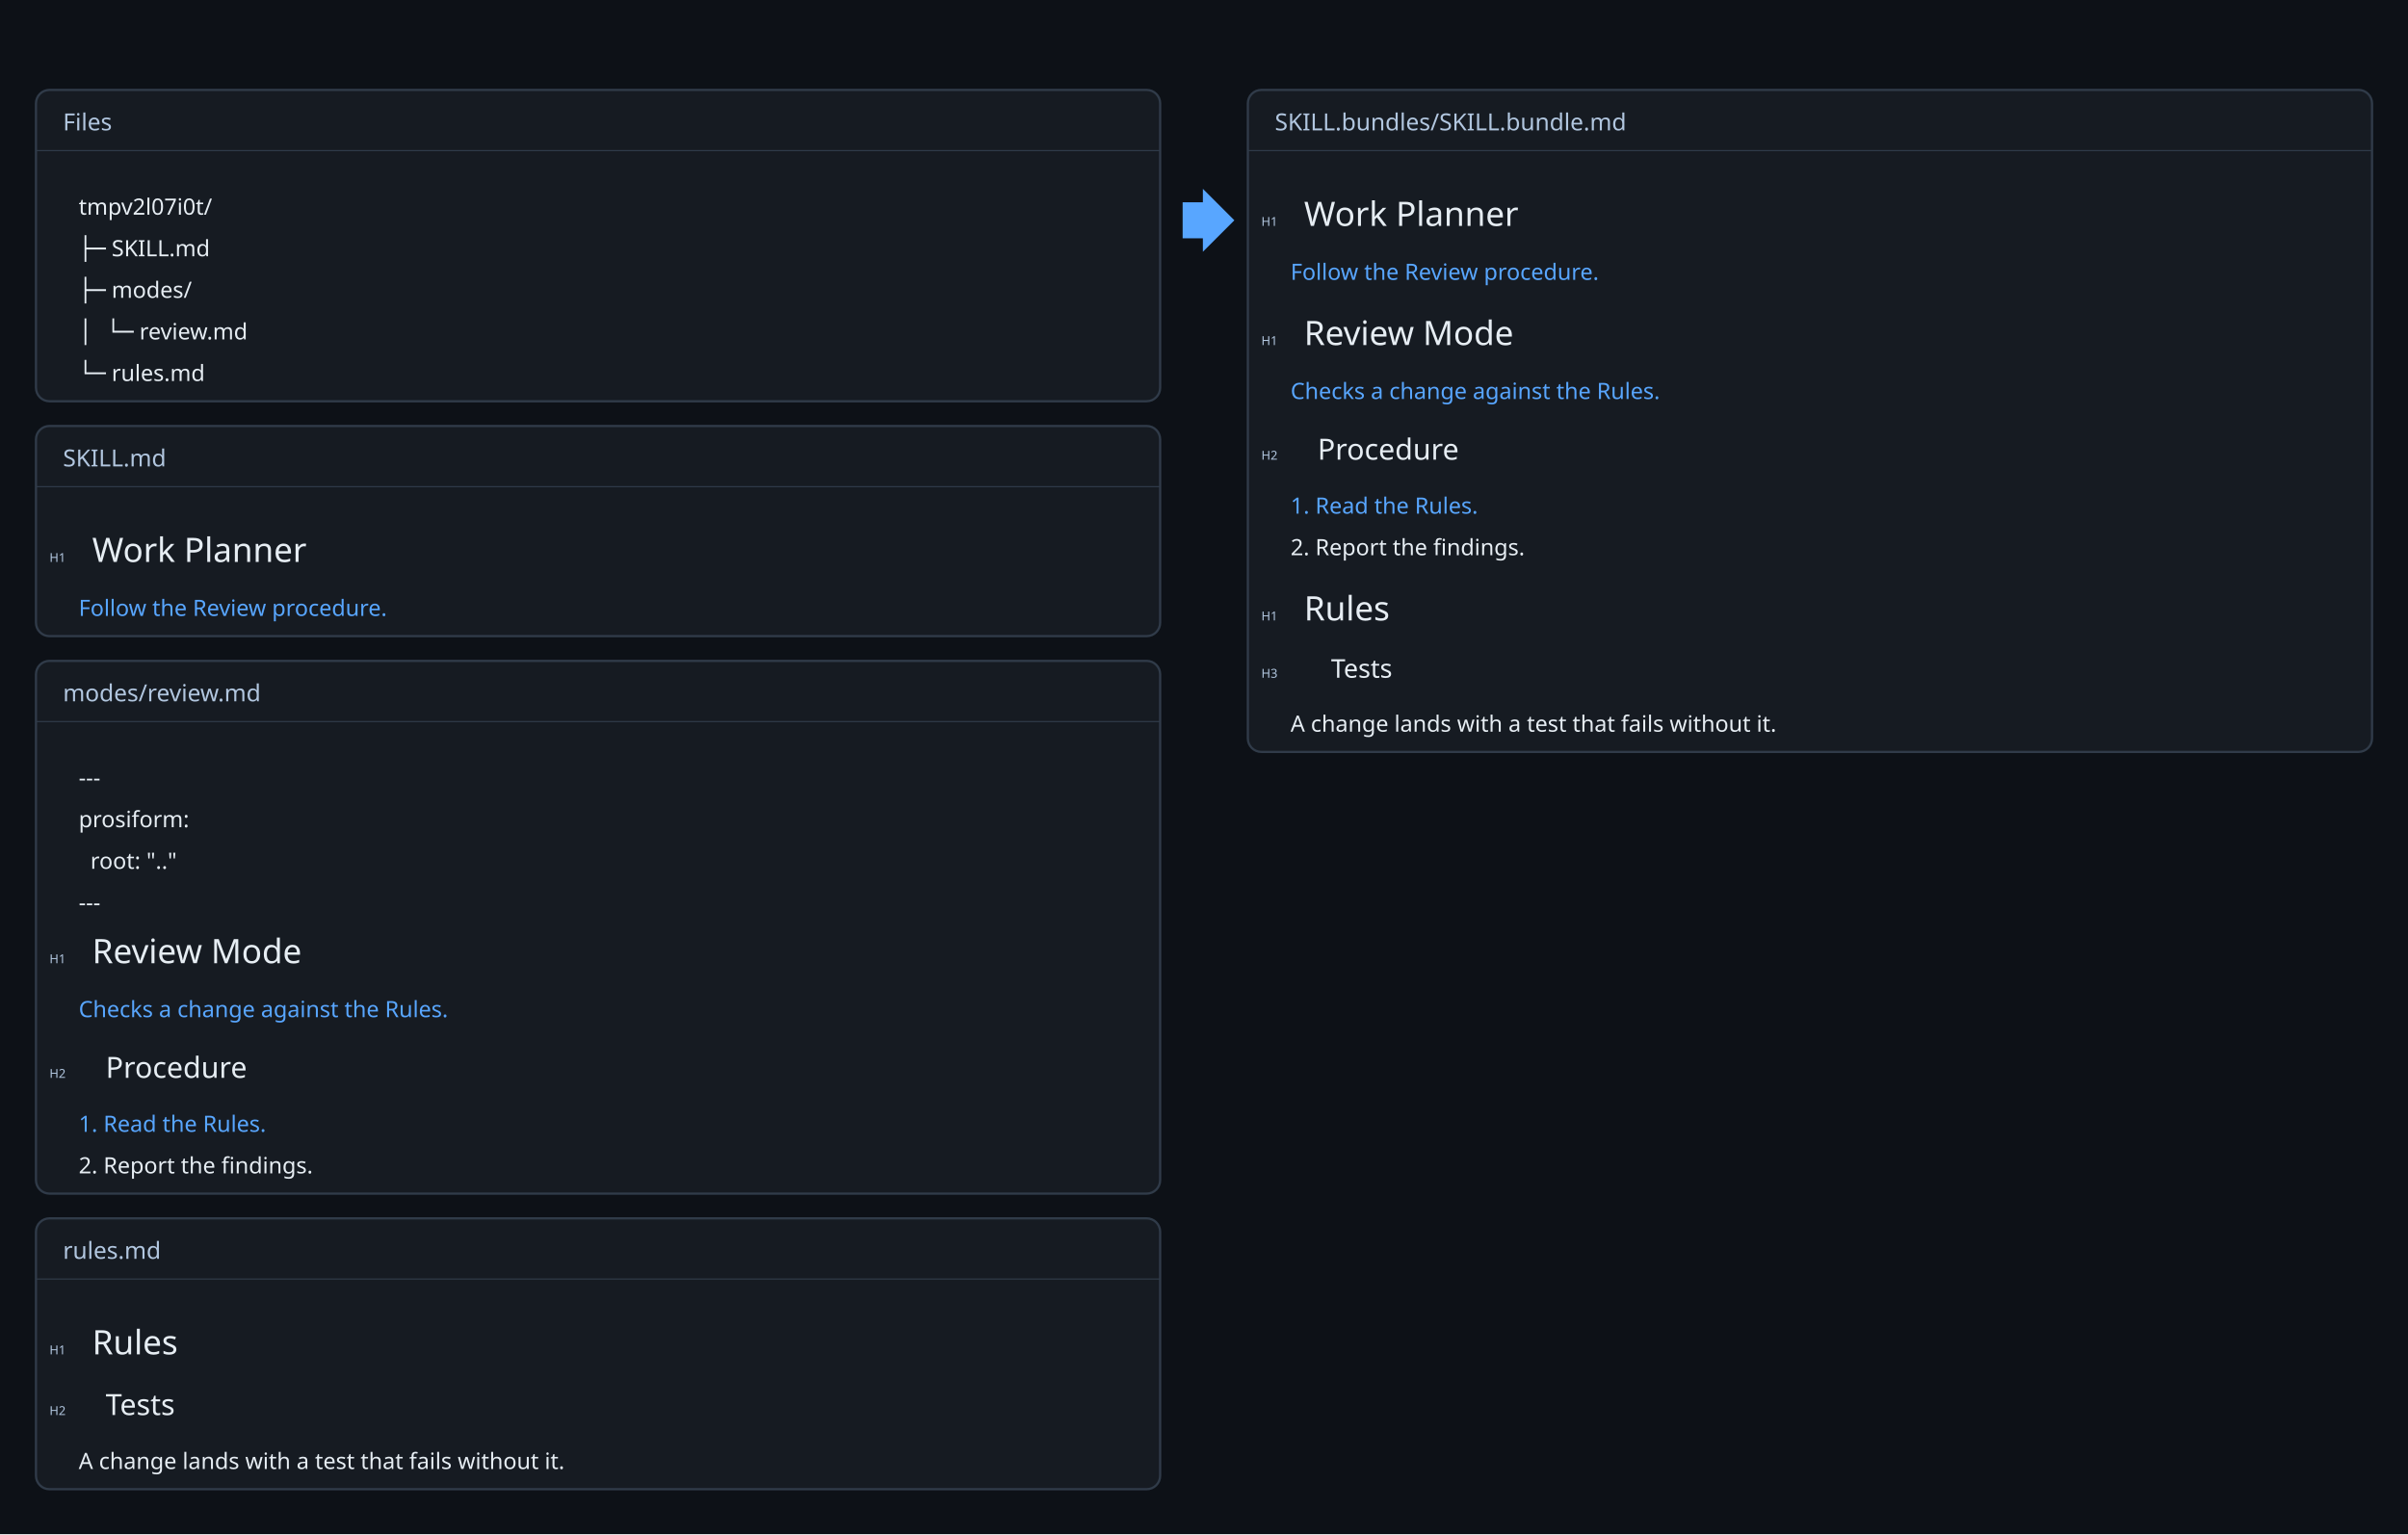
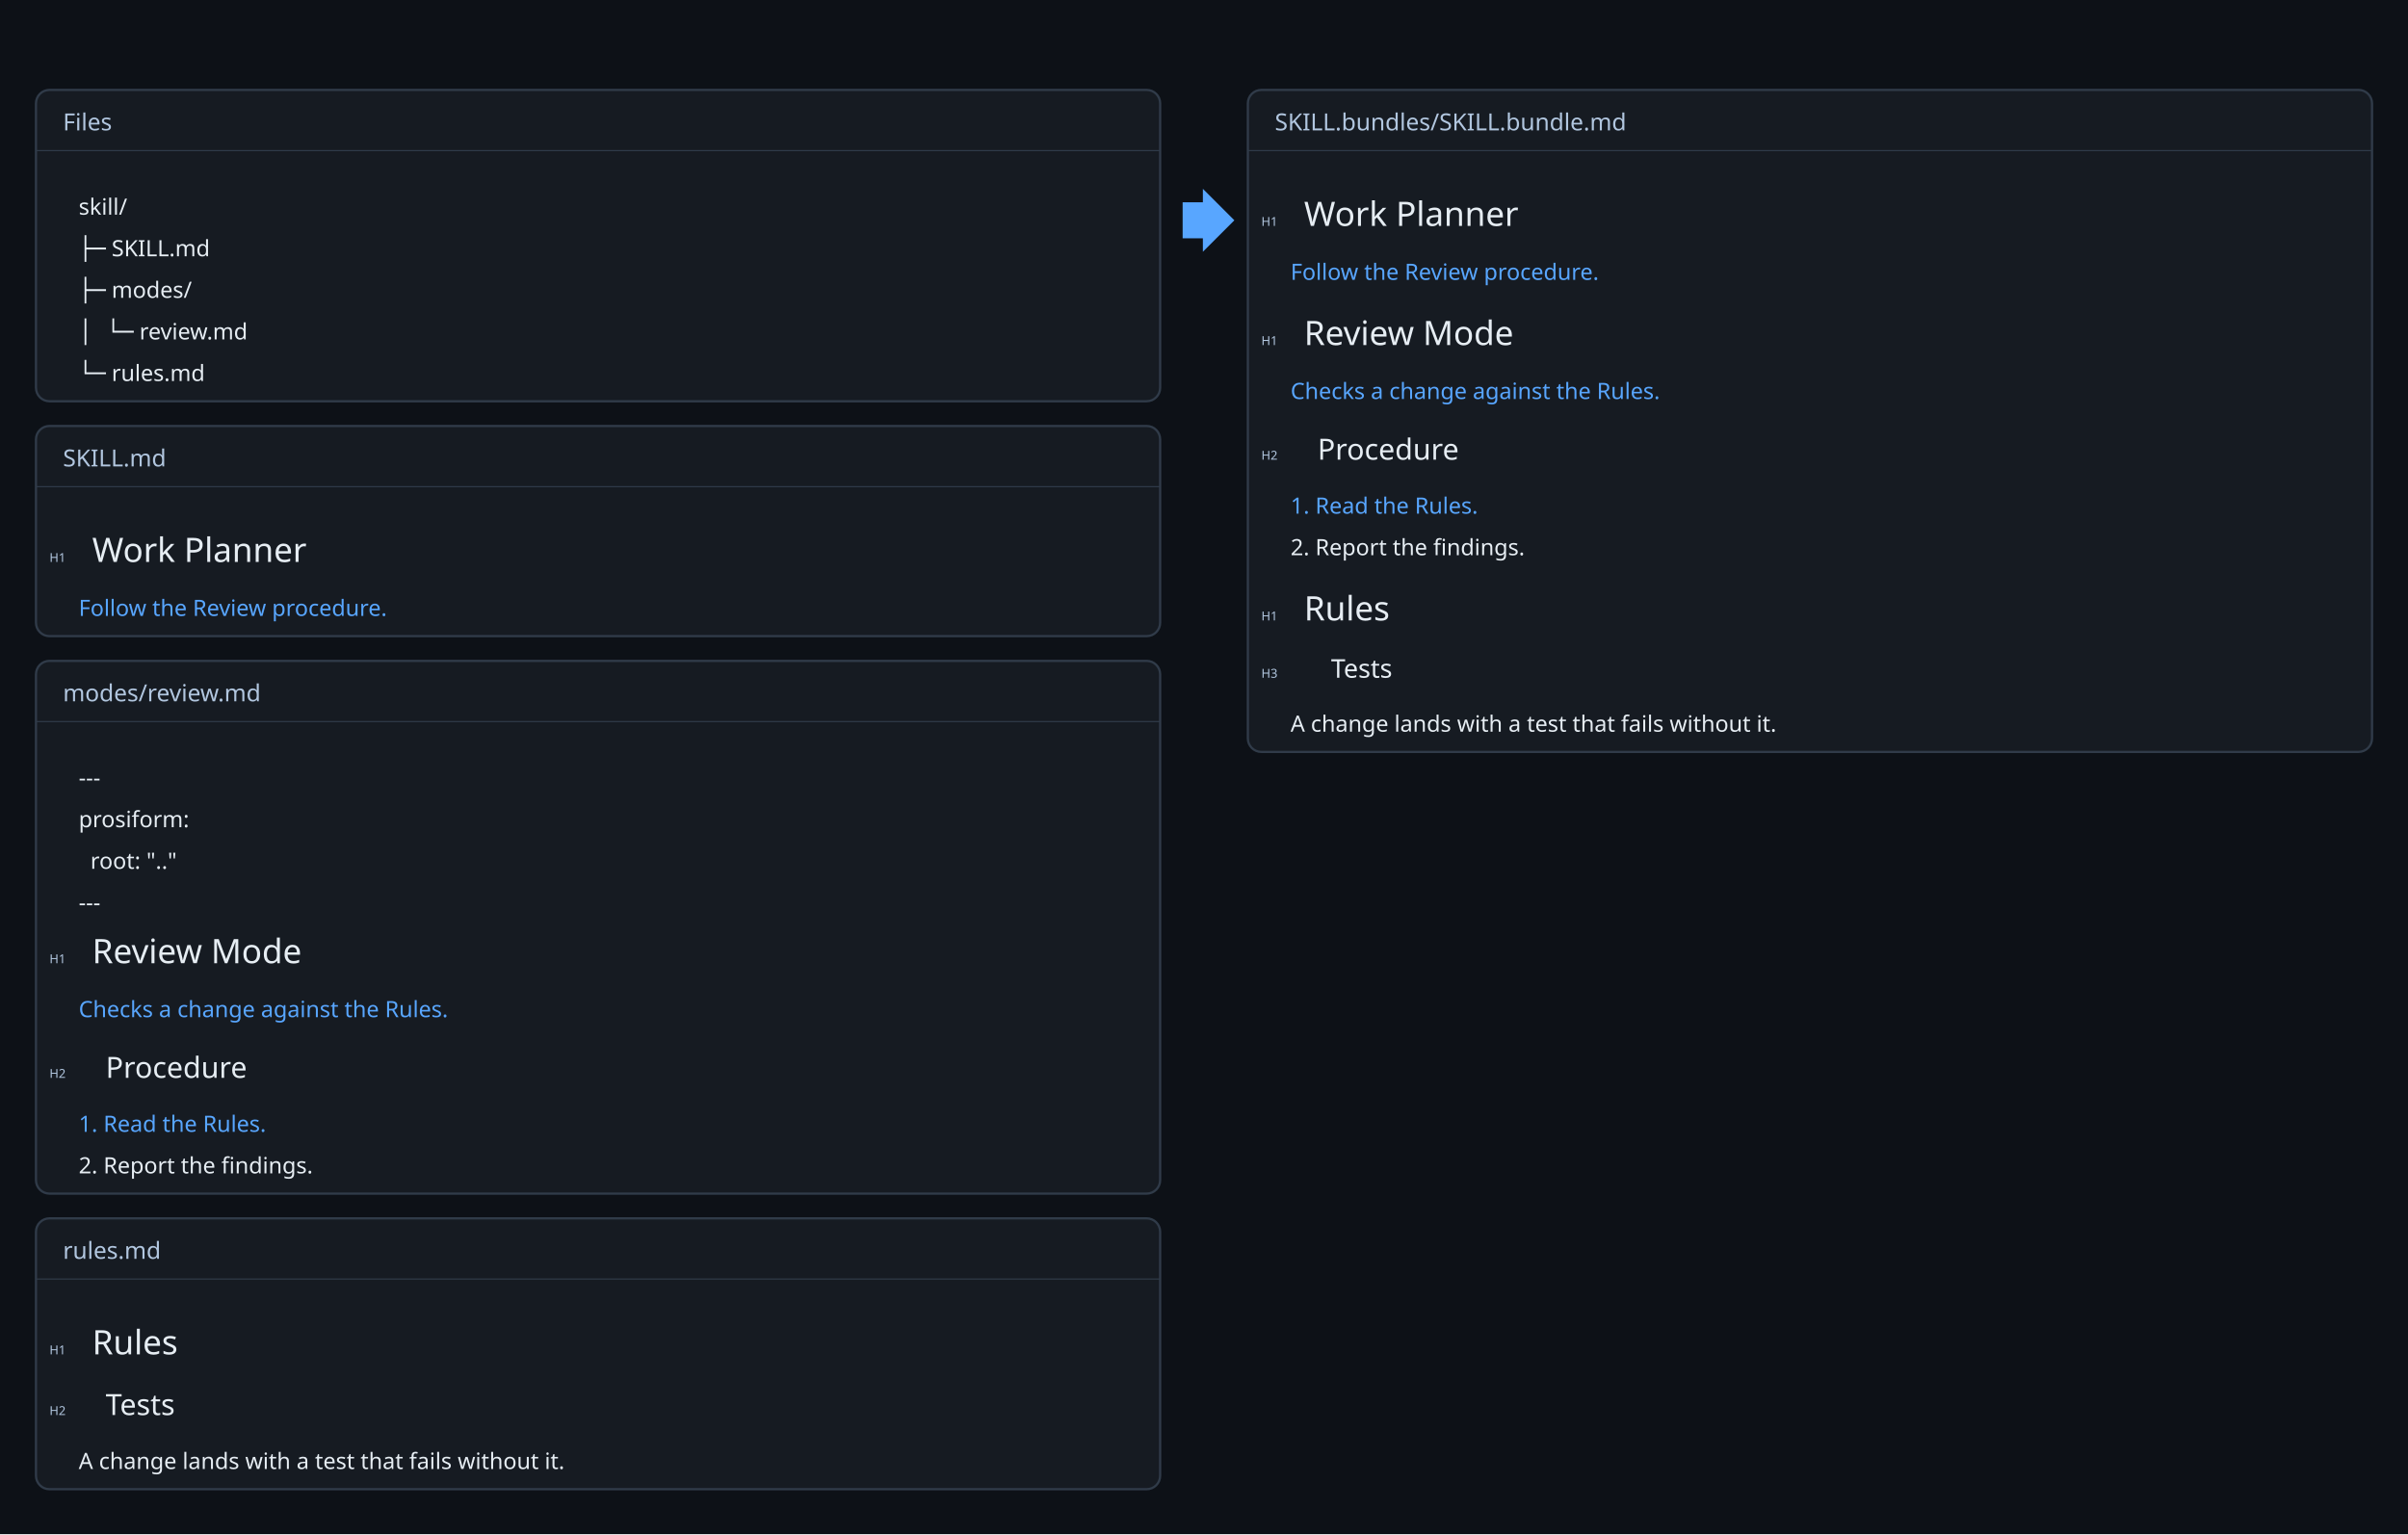
<svg xmlns="http://www.w3.org/2000/svg" width="2142" height="1365" viewBox="0 0 2142 1365" role="img" aria-labelledby="title desc">
  <rect width="2142" height="1365" fill="#0d1117" />
  <g font-family="IBM Plex Mono" xml:space="preserve">
    <rect x="32" y="80" width="1000" height="277" rx="12" fill="#161b22" stroke="#303b49" stroke-width="2" />
    <text x="56" y="116" font-size="21" fill="#b1c6df" font-weight="400">Files</text>
    <path d="M32 134 H1032" stroke="#303b49" />
-     <text x="70" y="191" font-size="20" fill="#e6edf3" font-weight="400">tmpv2l07i0t/</text>
+     <text x="70" y="191" font-size="20" fill="#e6edf3" font-weight="400">skill/</text>
    <text x="70" y="228" font-size="20" fill="#e6edf3" font-weight="400">├─ SKILL.md</text>
    <text x="70" y="265" font-size="20" fill="#e6edf3" font-weight="400">├─ modes/</text>
    <text x="70" y="302" font-size="20" fill="#e6edf3" font-weight="400">│  └─ review.md</text>
    <text x="70" y="339" font-size="20" fill="#e6edf3" font-weight="400">└─ rules.md</text>
    <rect x="32" y="379" width="1000" height="187" rx="12" fill="#161b22" stroke="#303b49" stroke-width="2" />
    <text x="56" y="415" font-size="21" fill="#b1c6df" font-weight="400">SKILL.md</text>
    <path d="M32 433 H1032" stroke="#303b49" />
    <text x="44" y="500" font-size="11" fill="#b1c6df" font-weight="400">H1</text>
    <text x="82" y="500" font-size="30" fill="#e6edf3" font-weight="500">Work Planner</text>
    <text x="70" y="548" font-size="20" fill="#58a6ff" font-weight="400">Follow the Review procedure.</text>
    <rect x="32" y="588" width="1000" height="474" rx="12" fill="#161b22" stroke="#303b49" stroke-width="2" />
    <text x="56" y="624" font-size="21" fill="#b1c6df" font-weight="400">modes/review.md</text>
    <path d="M32 642 H1032" stroke="#303b49" />
    <text x="70" y="699" font-size="20" fill="#e6edf3" font-weight="400">---</text>
    <text x="70" y="736" font-size="20" fill="#e6edf3" font-weight="400">prosiform:</text>
    <text x="70" y="773" font-size="20" fill="#e6edf3" font-weight="400">  root: ".."</text>
    <text x="70" y="810" font-size="20" fill="#e6edf3" font-weight="400">---</text>
    <text x="44" y="857" font-size="11" fill="#b1c6df" font-weight="400">H1</text>
    <text x="82" y="857" font-size="30" fill="#e6edf3" font-weight="500">Review Mode</text>
    <text x="70" y="905" font-size="20" fill="#58a6ff" font-weight="400">Checks a change against the Rules.</text>
    <text x="44" y="959" font-size="11" fill="#b1c6df" font-weight="400">H2</text>
    <text x="94" y="959" font-size="26" fill="#e6edf3" font-weight="500">Procedure</text>
    <text x="70" y="1007" font-size="20" fill="#58a6ff" font-weight="400">1. Read the Rules.</text>
    <text x="70" y="1044" font-size="20" fill="#e6edf3" font-weight="400">2. Report the findings.</text>
    <rect x="32" y="1084" width="1000" height="241" rx="12" fill="#161b22" stroke="#303b49" stroke-width="2" />
    <text x="56" y="1120" font-size="21" fill="#b1c6df" font-weight="400">rules.md</text>
    <path d="M32 1138 H1032" stroke="#303b49" />
    <text x="44" y="1205" font-size="11" fill="#b1c6df" font-weight="400">H1</text>
    <text x="82" y="1205" font-size="30" fill="#e6edf3" font-weight="500">Rules</text>
    <text x="44" y="1259" font-size="11" fill="#b1c6df" font-weight="400">H2</text>
    <text x="94" y="1259" font-size="26" fill="#e6edf3" font-weight="500">Tests</text>
    <text x="70" y="1307" font-size="20" fill="#e6edf3" font-weight="400">A change lands with a test that fails without it.</text>
    <rect x="1110" y="80" width="1000" height="589" rx="12" fill="#161b22" stroke="#303b49" stroke-width="2" />
    <text x="1134" y="116" font-size="21" fill="#b1c6df" font-weight="400">SKILL.bundles/SKILL.bundle.md</text>
    <path d="M1110 134 H2110" stroke="#303b49" />
    <text x="1122" y="201" font-size="11" fill="#b1c6df" font-weight="400">H1</text>
    <text x="1160" y="201" font-size="30" fill="#e6edf3" font-weight="500">Work Planner</text>
    <text x="1148" y="249" font-size="20" fill="#58a6ff" font-weight="400">Follow the Review procedure.</text>
    <text x="1122" y="307" font-size="11" fill="#b1c6df" font-weight="400">H1</text>
    <text x="1160" y="307" font-size="30" fill="#e6edf3" font-weight="500">Review Mode</text>
    <text x="1148" y="355" font-size="20" fill="#58a6ff" font-weight="400">Checks a change against the Rules.</text>
    <text x="1122" y="409" font-size="11" fill="#b1c6df" font-weight="400">H2</text>
    <text x="1172" y="409" font-size="26" fill="#e6edf3" font-weight="500">Procedure</text>
    <text x="1148" y="457" font-size="20" fill="#58a6ff" font-weight="400">1. Read the Rules.</text>
    <text x="1148" y="494" font-size="20" fill="#e6edf3" font-weight="400">2. Report the findings.</text>
    <text x="1122" y="552" font-size="11" fill="#b1c6df" font-weight="400">H1</text>
    <text x="1160" y="552" font-size="30" fill="#e6edf3" font-weight="500">Rules</text>
    <text x="1122" y="603" font-size="11" fill="#b1c6df" font-weight="400">H3</text>
    <text x="1184" y="603" font-size="23" fill="#e6edf3" font-weight="500">Tests</text>
    <text x="1148" y="651" font-size="20" fill="#e6edf3" font-weight="400">A change lands with a test that fails without it.</text>
    <path d="M1052 180 H1070 V168 L1098 196 L1070 224 V212 H1052Z" fill="#58a6ff" />
  </g>
</svg>
